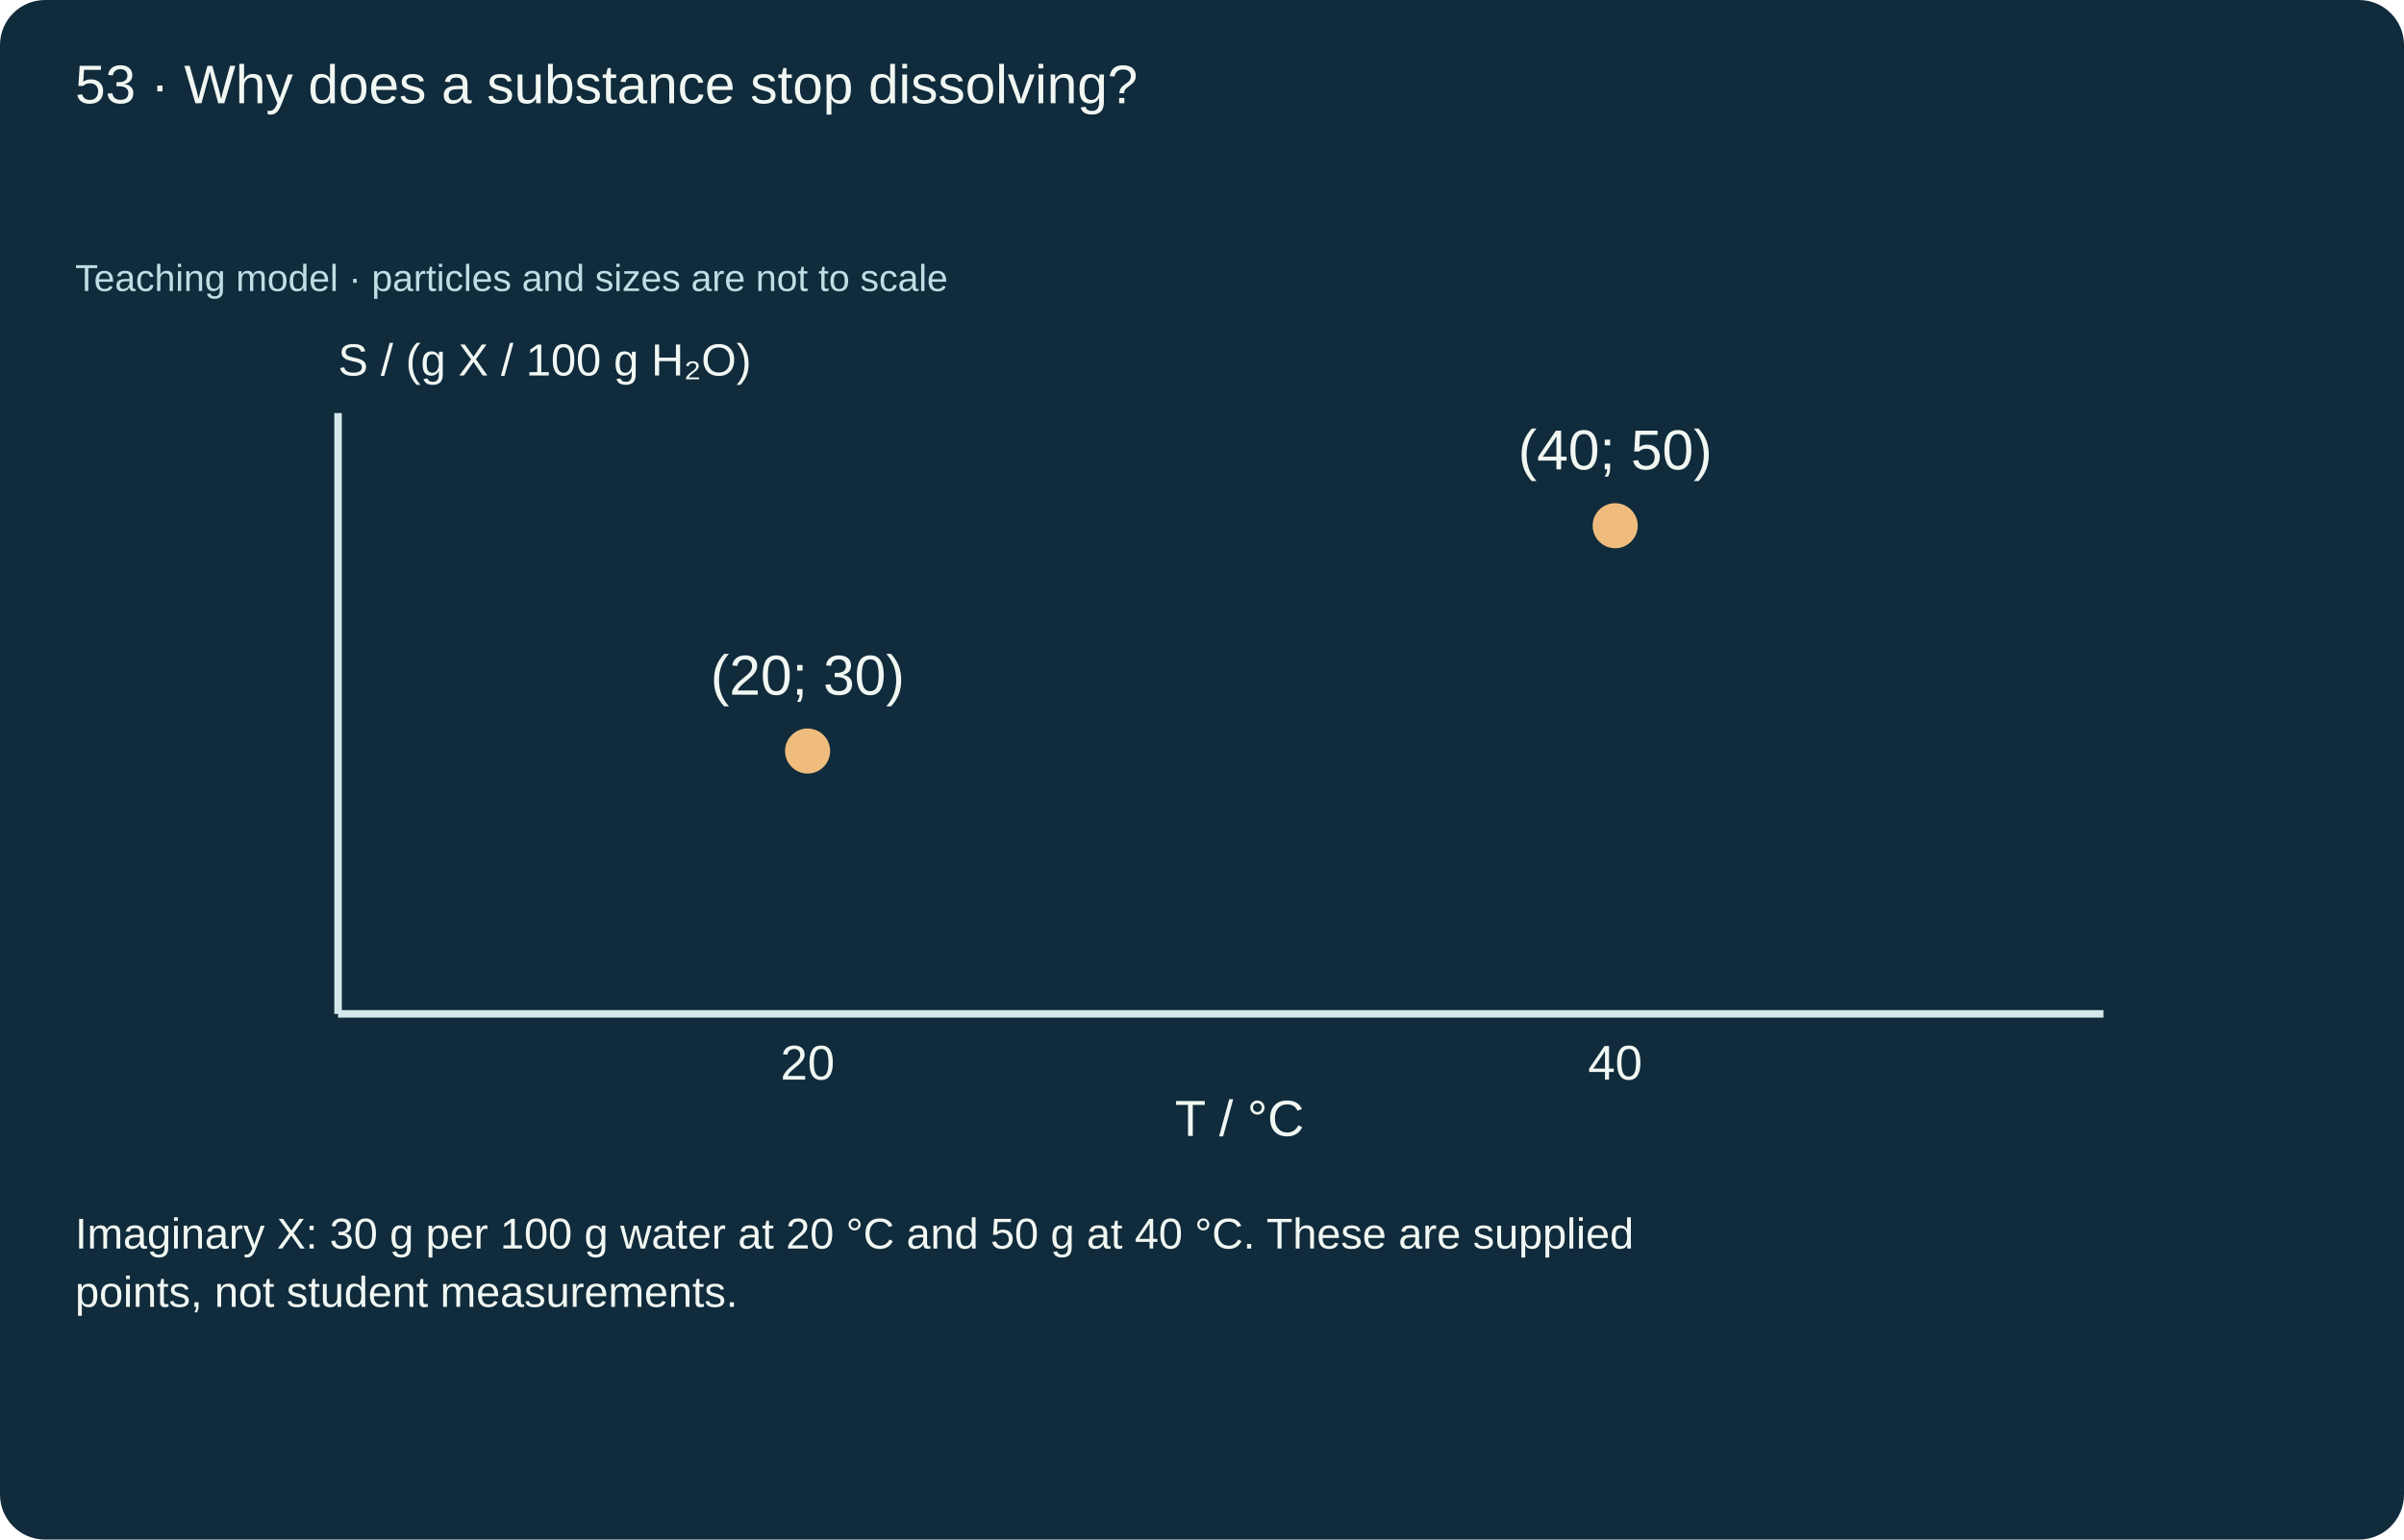
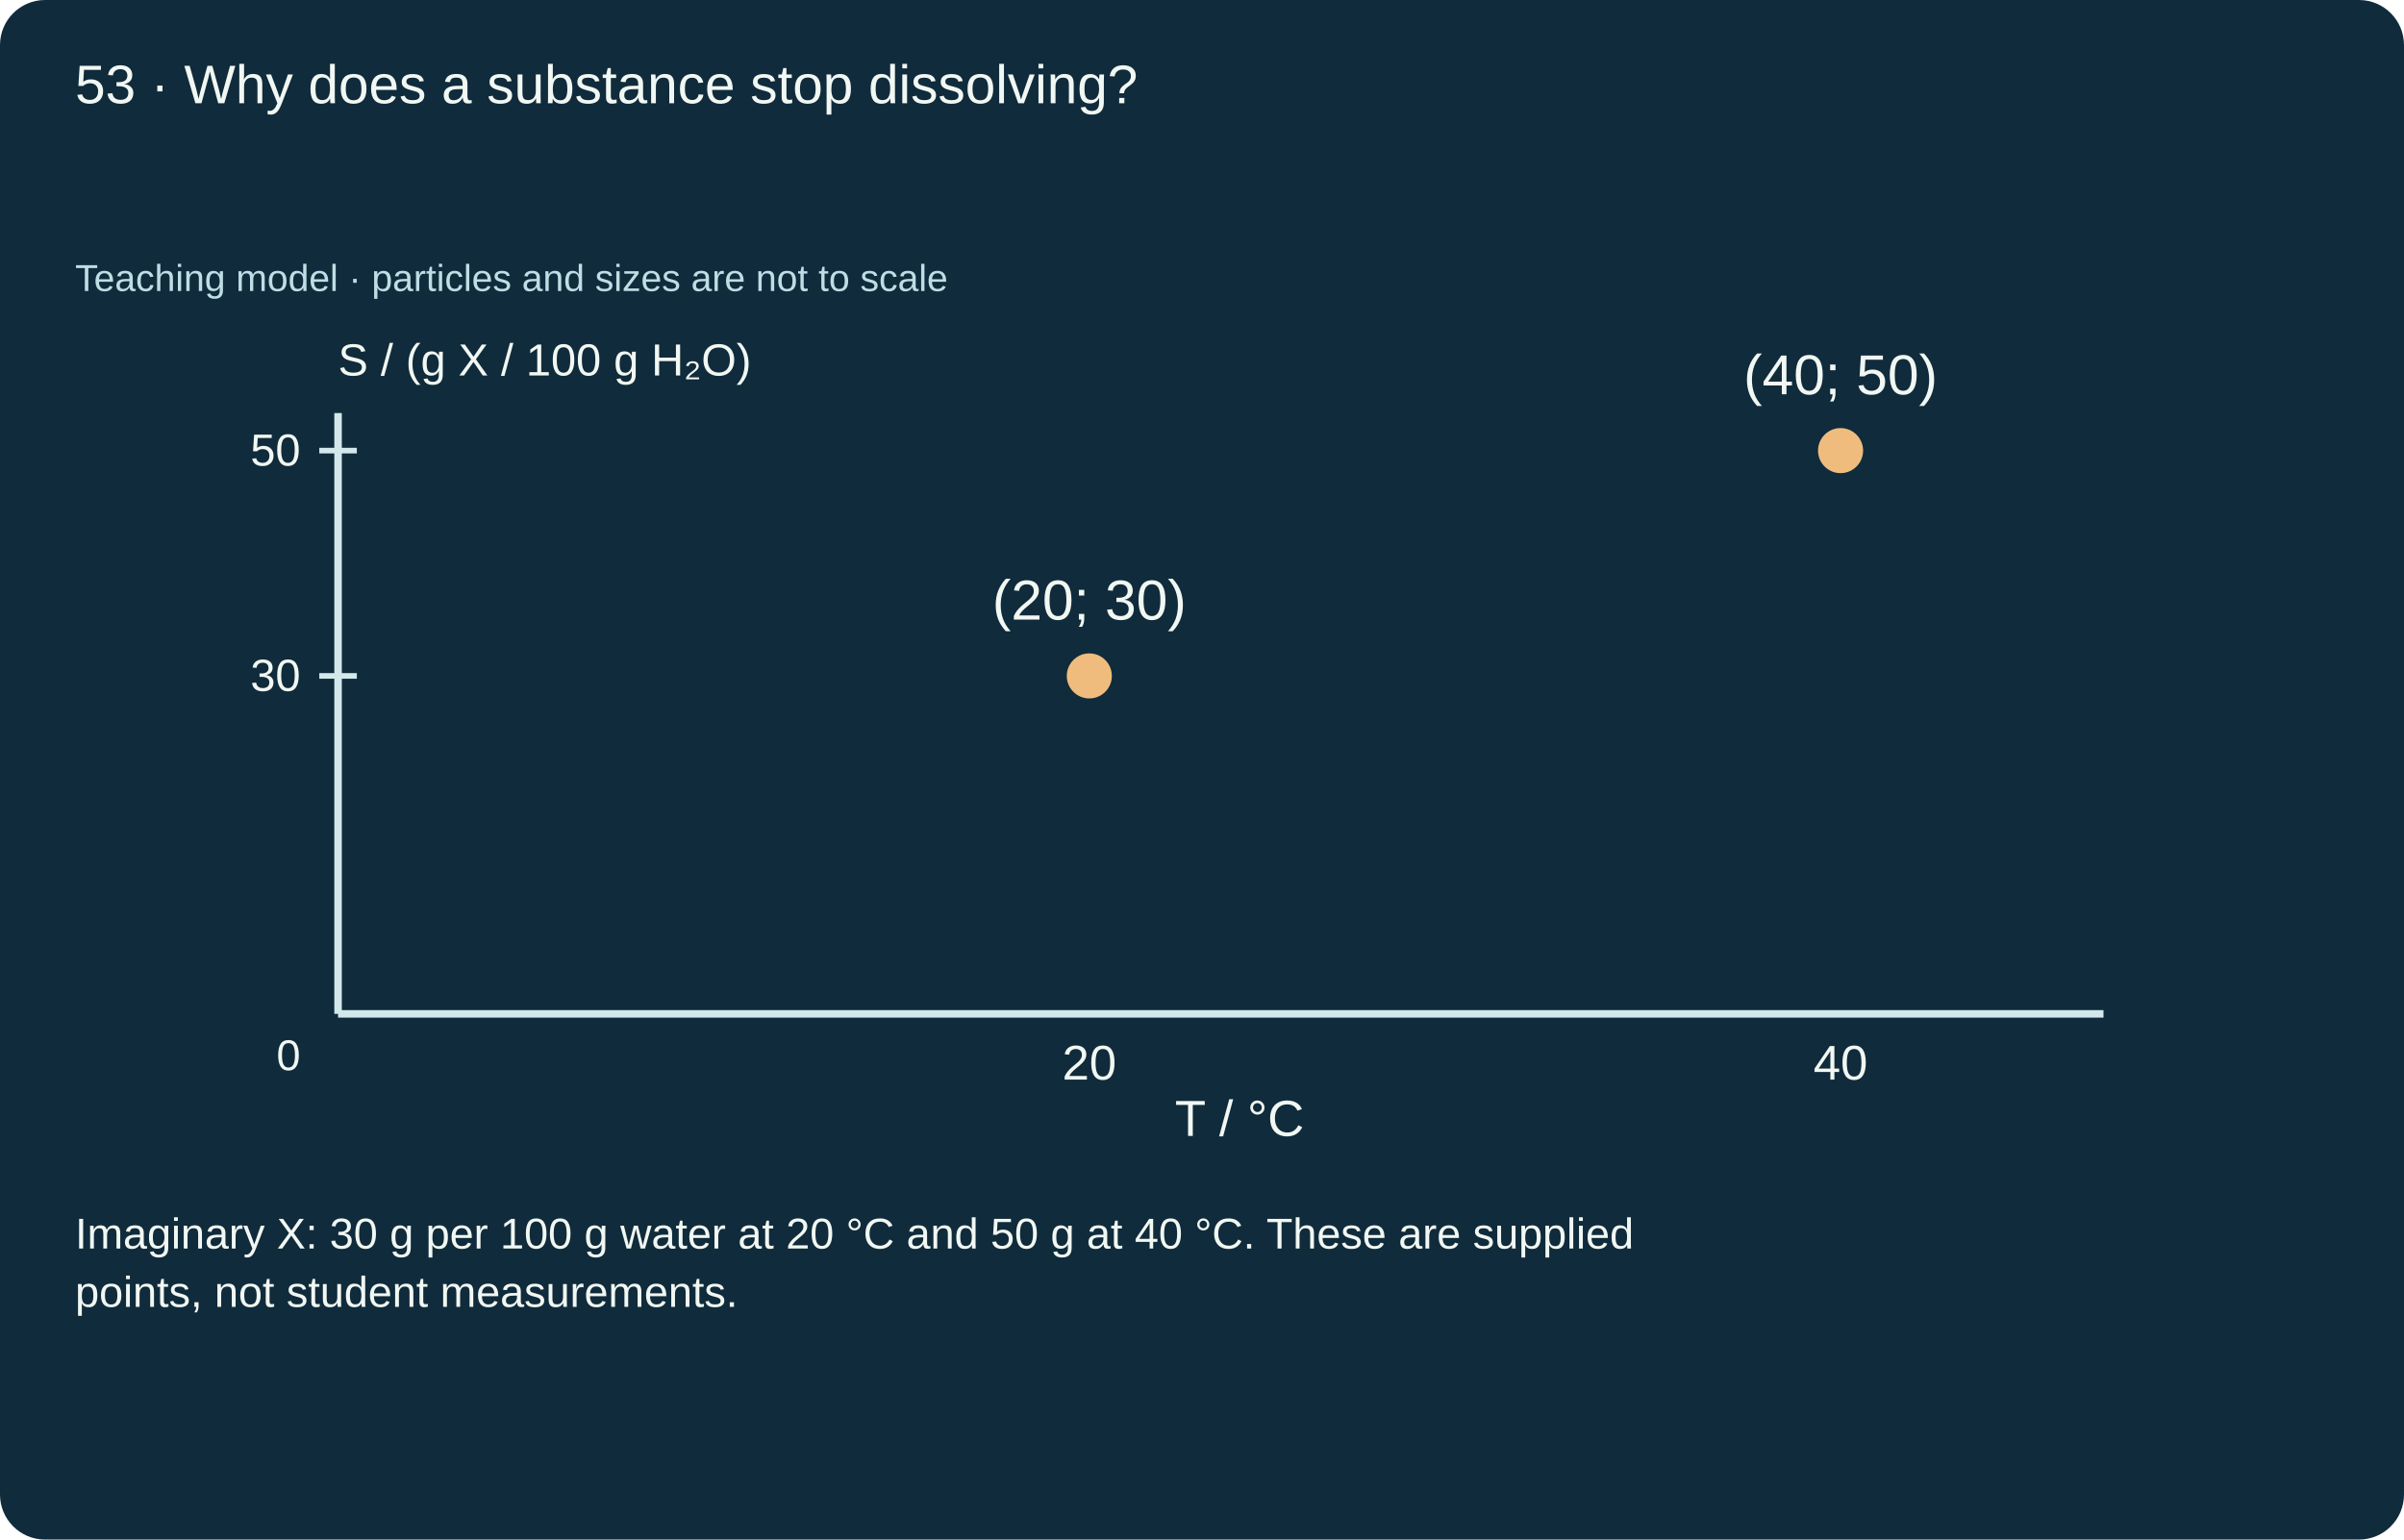
<svg xmlns="http://www.w3.org/2000/svg" viewBox="0 0 1280 820" role="img" aria-labelledby="title desc">
  <rect width="1280" height="820" rx="24" fill="#102b3b" />
  <text x="40" y="55.0" font-family="Arial,sans-serif" font-size="29" fill="#f1f7f2" text-anchor="start">53 · Why does a substance stop dissolving?</text>
  <text x="40" y="155" font-family="Arial,sans-serif" font-size="20" fill="#bedde4" text-anchor="start">Teaching model · particles and sizes are not to scale</text>
  <path d="M180 540 H1120 M180 540 V220" fill="none" stroke="#d3e8eb" stroke-width="4" />
  <text x="660" y="605" font-family="Arial,sans-serif" font-size="27" fill="#f1f7f2" text-anchor="middle">T / °C</text>
  <text x="180" y="200" font-family="Arial,sans-serif" font-size="24" fill="#f1f7f2" text-anchor="start">S / (g X / 100 g H₂O)</text>
-   <circle data-temperature="20" data-solubility="30" cx="430" cy="400" r="12" fill="#efbc7e" />
-   <text x="430" y="575" font-family="Arial,sans-serif" font-size="26" fill="#f1f7f2" text-anchor="middle">20</text>
-   <text x="430" y="370" font-family="Arial,sans-serif" font-size="30" fill="#f1f7f2" text-anchor="middle">(20; 30)</text>
-   <circle data-temperature="40" data-solubility="50" cx="860" cy="280" r="12" fill="#efbc7e" />
-   <text x="860" y="575" font-family="Arial,sans-serif" font-size="26" fill="#f1f7f2" text-anchor="middle">40</text>
-   <text x="860" y="250" font-family="Arial,sans-serif" font-size="30" fill="#f1f7f2" text-anchor="middle">(40; 50)</text>
+   <text x="160" y="570" font-family="Arial,sans-serif" font-size="23" fill="#f1f7f2" text-anchor="end">0</text>
+   <text x="160" y="368" font-family="Arial,sans-serif" font-size="24" fill="#f1f7f2" text-anchor="end">30</text>
+   <path d="M170 360 H190" stroke="#d3e8eb" stroke-width="3" />
+   <text x="160" y="248" font-family="Arial,sans-serif" font-size="24" fill="#f1f7f2" text-anchor="end">50</text>
+   <path d="M170 240 H190" stroke="#d3e8eb" stroke-width="3" />
+   <circle data-temperature="20" data-solubility="30" cx="580" cy="360" r="12" fill="#efbc7e" />
+   <text x="580" y="575" font-family="Arial,sans-serif" font-size="26" fill="#f1f7f2" text-anchor="middle">20</text>
+   <text x="580" y="330" font-family="Arial,sans-serif" font-size="30" fill="#f1f7f2" text-anchor="middle">(20; 30)</text>
+   <circle data-temperature="40" data-solubility="50" cx="980" cy="240" r="12" fill="#efbc7e" />
+   <text x="980" y="575" font-family="Arial,sans-serif" font-size="26" fill="#f1f7f2" text-anchor="middle">40</text>
+   <text x="980" y="210" font-family="Arial,sans-serif" font-size="30" fill="#f1f7f2" text-anchor="middle">(40; 50)</text>
  <text x="40" y="665.0" font-family="Arial,sans-serif" font-size="23" fill="#f1f7f2" text-anchor="start">Imaginary X: 30 g per 100 g water at 20 °C and 50 g at 40 °C. These are supplied</text>
  <text x="40" y="696.05" font-family="Arial,sans-serif" font-size="23" fill="#f1f7f2" text-anchor="start">points, not student measurements.</text>
</svg>
